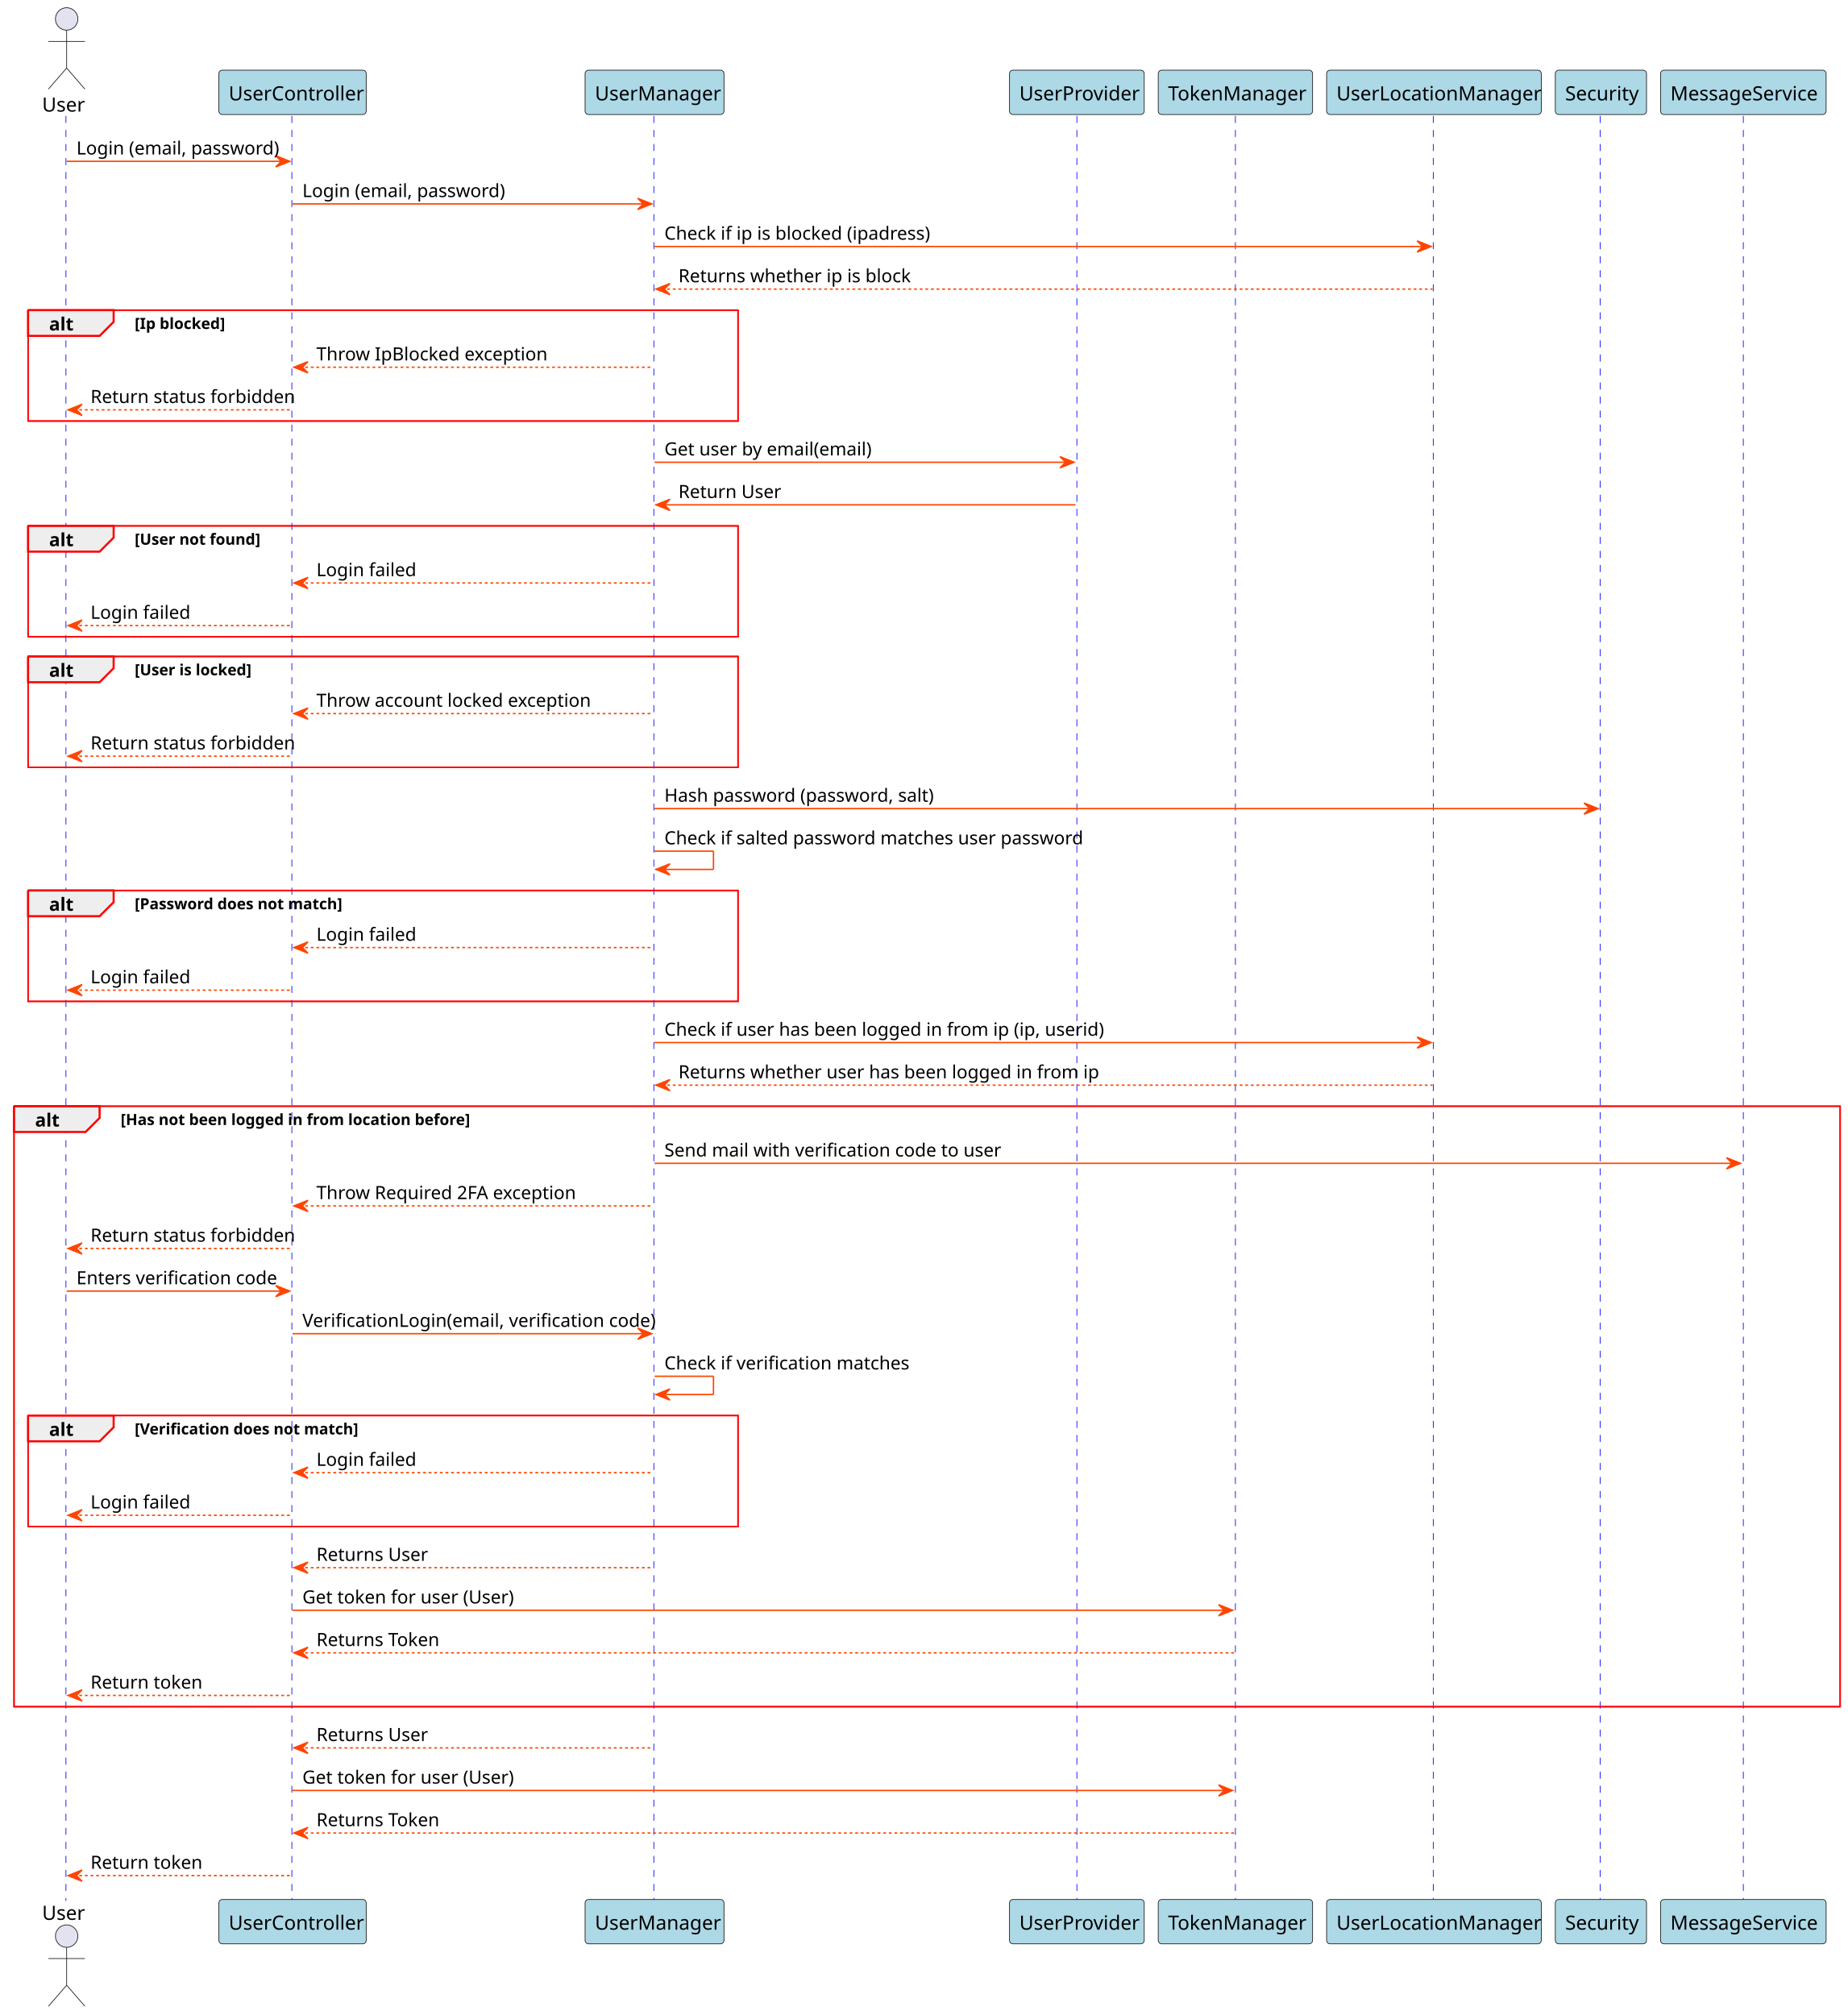
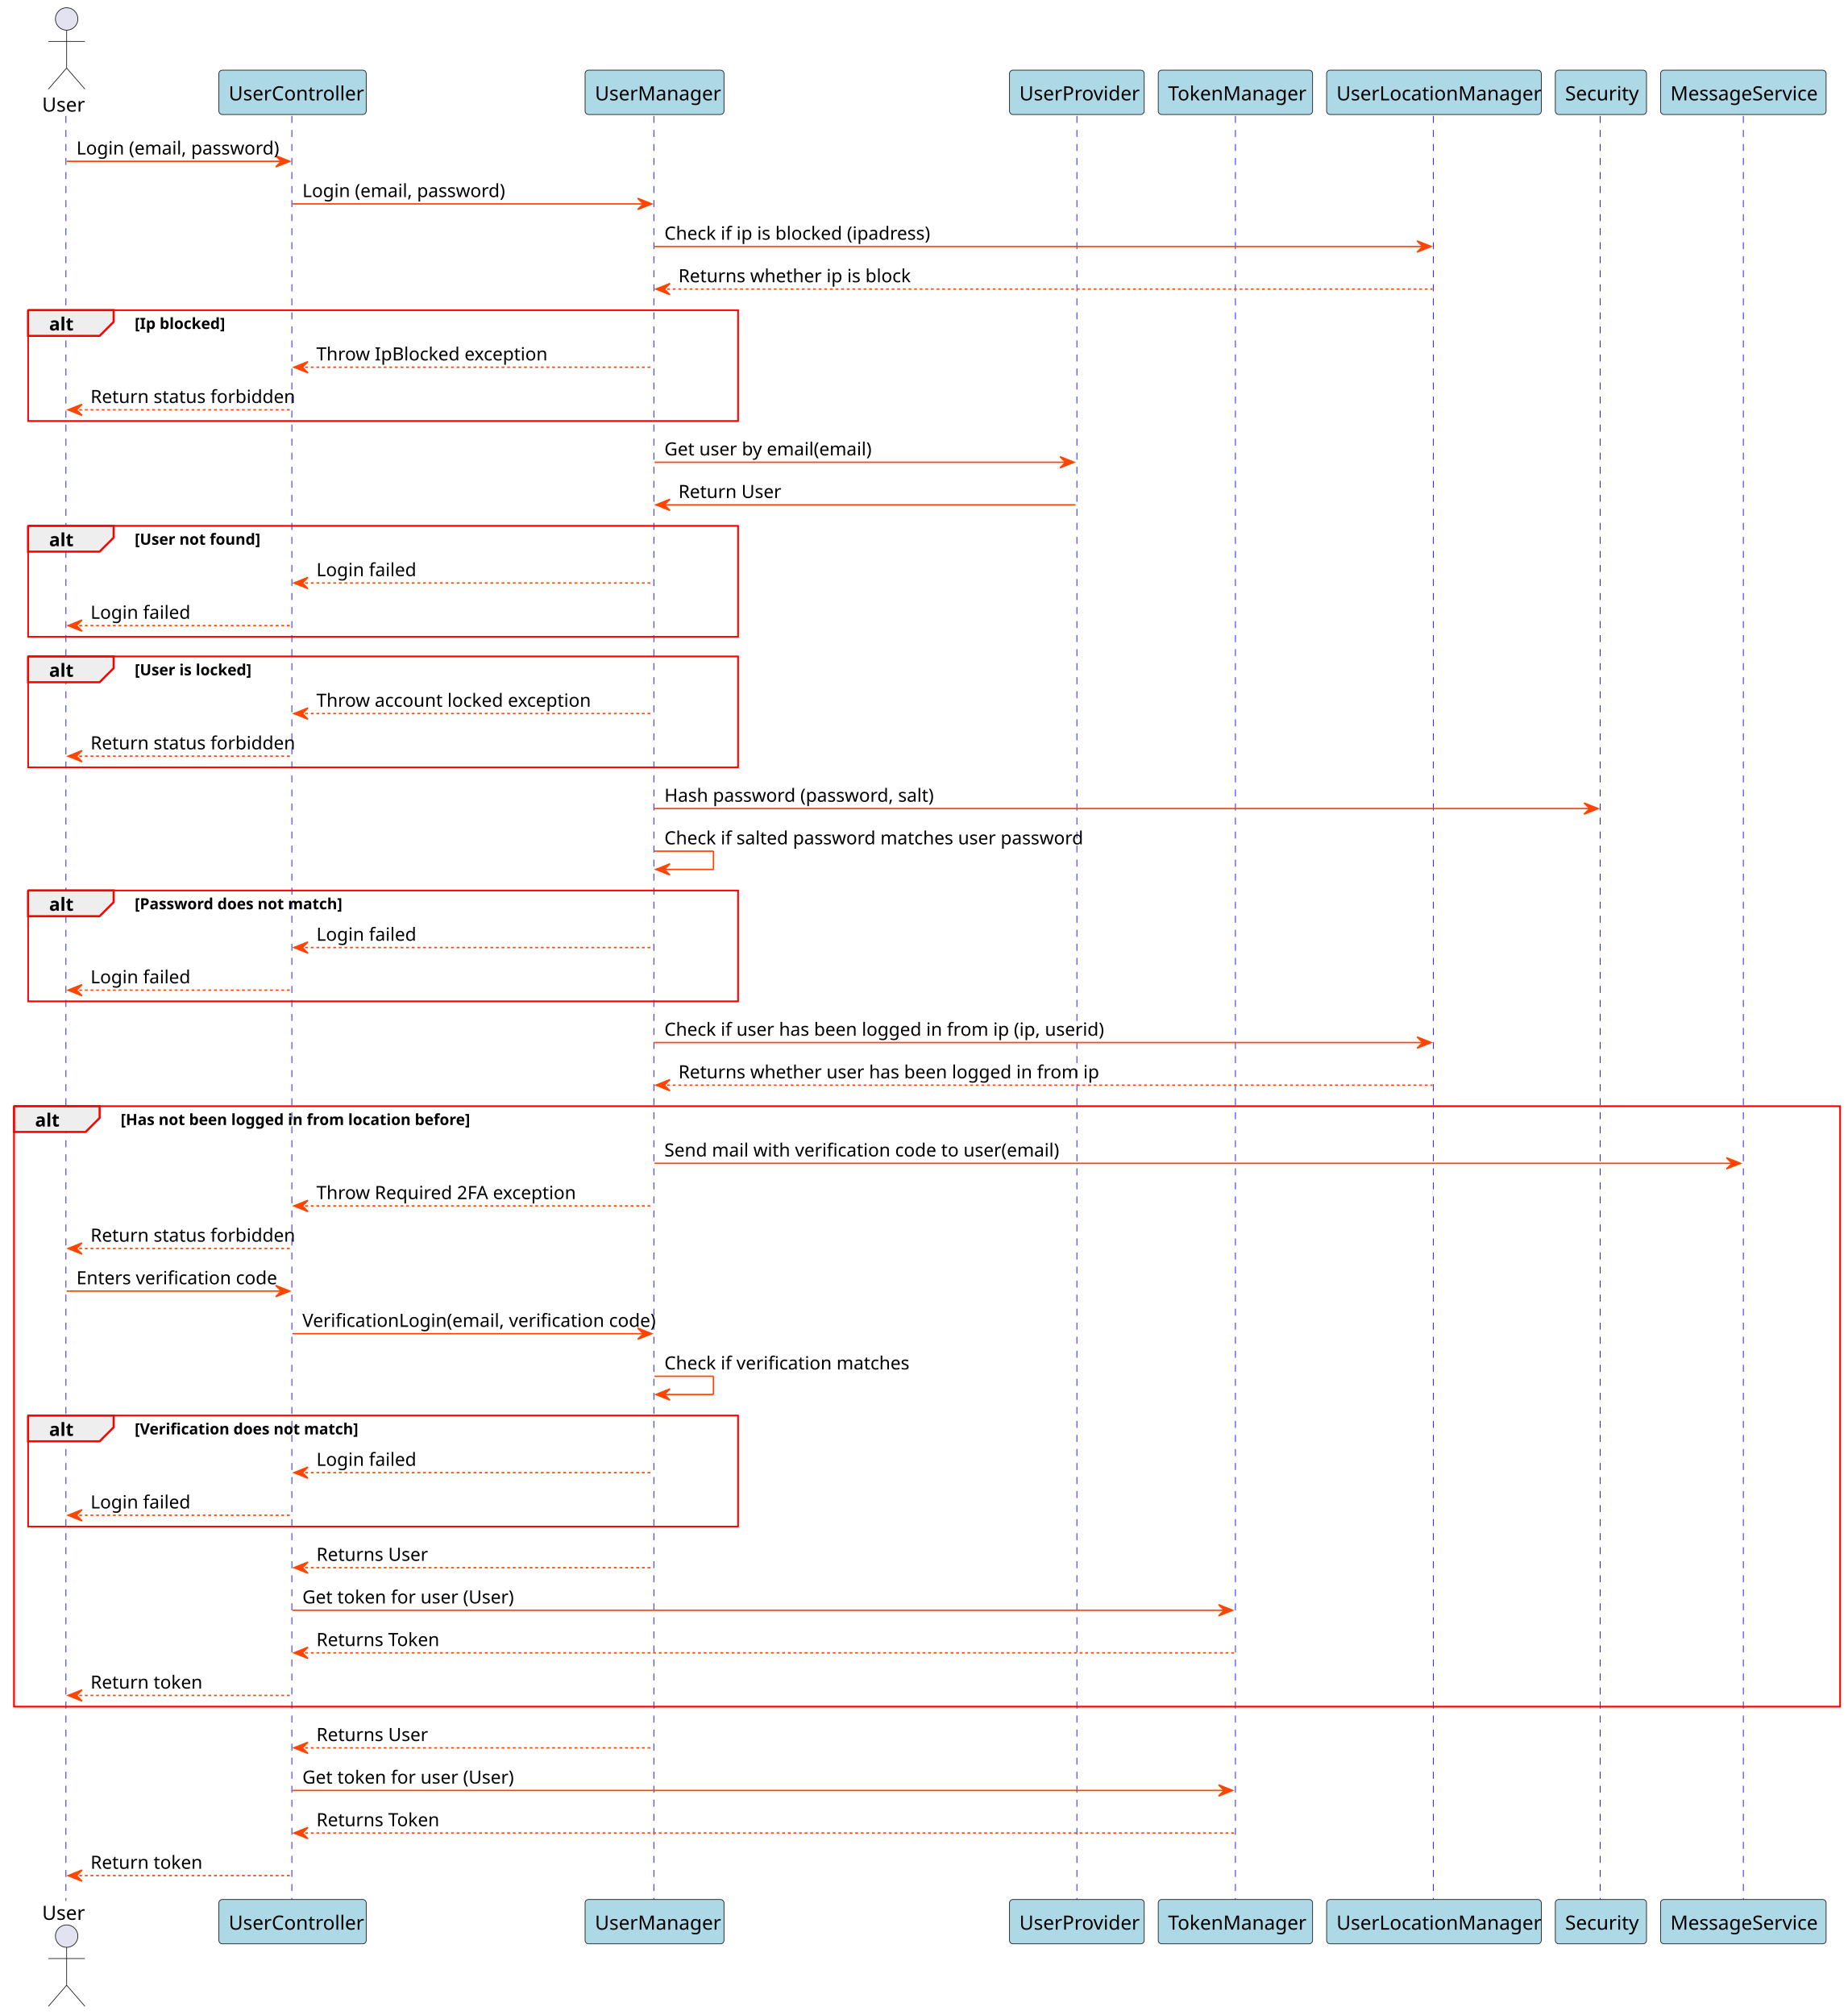
<svg xmlns="http://www.w3.org/2000/svg" contentStyleType="text/css" height="1436px" preserveAspectRatio="none" style="width:1317px;height:1436px;background:#FFFFFF;" version="1.1" viewBox="0 0 1317 1436" width="1317px" zoomAndPan="magnify">
  <defs />
  <g>
    <rect fill="none" height="79.055" style="stroke:#FF0000;stroke-width:1.0;" width="506" x="20" y="221.016" />
    <rect fill="none" height="79.055" style="stroke:#FF0000;stroke-width:1.0;" width="506" x="20" y="374.773" />
    <rect fill="none" height="79.055" style="stroke:#FF0000;stroke-width:1.0;" width="506" x="20" y="467.828" />
    <rect fill="none" height="79.055" style="stroke:#FF0000;stroke-width:1.0;" width="506" x="20" y="634.586" />
    <rect fill="none" height="427.922" style="stroke:#FF0000;stroke-width:1.0;" width="1301.5" x="10" y="788.344" />
    <rect fill="none" height="79.055" style="stroke:#FF0000;stroke-width:1.0;" width="506" x="20" y="1008.805" />
    <line style="stroke:#0000FF;stroke-width:0.5;stroke-dasharray:5.0,5.0;" x1="47" x2="47" y1="82.609" y2="1354.672" />
    <line style="stroke:#0000FF;stroke-width:0.5;stroke-dasharray:5.0,5.0;" x1="208" x2="208" y1="82.609" y2="1354.672" />
    <line style="stroke:#0000FF;stroke-width:0.5;stroke-dasharray:5.0,5.0;" x1="466" x2="466" y1="82.609" y2="1354.672" />
    <line style="stroke:#0000FF;stroke-width:0.5;stroke-dasharray:5.0,5.0;" x1="767.5" x2="767.5" y1="82.609" y2="1354.672" />
    <line style="stroke:#0000FF;stroke-width:0.5;stroke-dasharray:5.0,5.0;" x1="880.5" x2="880.5" y1="82.609" y2="1354.672" />
    <line style="stroke:#0000FF;stroke-width:0.5;stroke-dasharray:5.0,5.0;" x1="1021.5" x2="1021.5" y1="82.609" y2="1354.672" />
    <line style="stroke:#0000FF;stroke-width:0.5;stroke-dasharray:5.0,5.0;" x1="1140.5" x2="1140.5" y1="82.609" y2="1354.672" />
    <line style="stroke:#0000FF;stroke-width:0.5;stroke-dasharray:5.0,5.0;" x1="1242.5" x2="1242.5" y1="82.609" y2="1354.672" />
    <text fill="#000000" font-family="sans-serif" font-size="14" lengthAdjust="spacing" textLength="29" x="30" y="79.533">User</text>
    <ellipse cx="47.5" cy="13.5" fill="#E2E2F0" rx="8" ry="8" style="stroke:#181818;stroke-width:0.5;" />
    <path d="M47.5,21.5 L47.5,48.5 M34.5,29.5 L60.5,29.5 M47.5,48.5 L34.5,63.5 M47.5,48.5 L60.5,63.5 " fill="none" style="stroke:#181818;stroke-width:0.5;" />
    <text fill="#000000" font-family="sans-serif" font-size="14" lengthAdjust="spacing" textLength="29" x="30" y="1368.205">User</text>
    <ellipse cx="47.5" cy="1379.781" fill="#E2E2F0" rx="8" ry="8" style="stroke:#181818;stroke-width:0.5;" />
    <path d="M47.5,1387.781 L47.5,1414.781 M34.5,1395.781 L60.5,1395.781 M47.5,1414.781 L34.5,1429.781 M47.5,1414.781 L60.5,1429.781 " fill="none" style="stroke:#181818;stroke-width:0.5;" />
    <rect fill="#ADD8E6" height="31.609" rx="2.5" ry="2.5" style="stroke:#181818;stroke-width:0.5;" width="105" x="156" y="50" />
    <text fill="#000000" font-family="sans-serif" font-size="14" lengthAdjust="spacing" textLength="91" x="163" y="71.533">UserController</text>
    <rect fill="#ADD8E6" height="31.609" rx="2.5" ry="2.5" style="stroke:#181818;stroke-width:0.5;" width="105" x="156" y="1353.672" />
    <text fill="#000000" font-family="sans-serif" font-size="14" lengthAdjust="spacing" textLength="91" x="163" y="1375.205">UserController</text>
    <rect fill="#ADD8E6" height="31.609" rx="2.5" ry="2.5" style="stroke:#181818;stroke-width:0.5;" width="99" x="417" y="50" />
    <text fill="#000000" font-family="sans-serif" font-size="14" lengthAdjust="spacing" textLength="85" x="424" y="71.533">UserManager</text>
    <rect fill="#ADD8E6" height="31.609" rx="2.5" ry="2.5" style="stroke:#181818;stroke-width:0.5;" width="99" x="417" y="1353.672" />
    <text fill="#000000" font-family="sans-serif" font-size="14" lengthAdjust="spacing" textLength="85" x="424" y="1375.205">UserManager</text>
    <rect fill="#ADD8E6" height="31.609" rx="2.5" ry="2.5" style="stroke:#181818;stroke-width:0.5;" width="96" x="719.5" y="50" />
    <text fill="#000000" font-family="sans-serif" font-size="14" lengthAdjust="spacing" textLength="82" x="726.5" y="71.533">UserProvider</text>
    <rect fill="#ADD8E6" height="31.609" rx="2.5" ry="2.5" style="stroke:#181818;stroke-width:0.5;" width="96" x="719.5" y="1353.672" />
    <text fill="#000000" font-family="sans-serif" font-size="14" lengthAdjust="spacing" textLength="82" x="726.5" y="1375.205">UserProvider</text>
    <rect fill="#ADD8E6" height="31.609" rx="2.5" ry="2.5" style="stroke:#181818;stroke-width:0.5;" width="110" x="825.5" y="50" />
    <text fill="#000000" font-family="sans-serif" font-size="14" lengthAdjust="spacing" textLength="96" x="832.5" y="71.533">TokenManager</text>
    <rect fill="#ADD8E6" height="31.609" rx="2.5" ry="2.5" style="stroke:#181818;stroke-width:0.5;" width="110" x="825.5" y="1353.672" />
    <text fill="#000000" font-family="sans-serif" font-size="14" lengthAdjust="spacing" textLength="96" x="832.5" y="1375.205">TokenManager</text>
    <rect fill="#ADD8E6" height="31.609" rx="2.5" ry="2.5" style="stroke:#181818;stroke-width:0.5;" width="153" x="945.5" y="50" />
    <text fill="#000000" font-family="sans-serif" font-size="14" lengthAdjust="spacing" textLength="139" x="952.5" y="71.533">UserLocationManager</text>
    <rect fill="#ADD8E6" height="31.609" rx="2.5" ry="2.5" style="stroke:#181818;stroke-width:0.5;" width="153" x="945.5" y="1353.672" />
    <text fill="#000000" font-family="sans-serif" font-size="14" lengthAdjust="spacing" textLength="139" x="952.5" y="1375.205">UserLocationManager</text>
    <rect fill="#ADD8E6" height="31.609" rx="2.5" ry="2.5" style="stroke:#181818;stroke-width:0.5;" width="65" x="1108.5" y="50" />
    <text fill="#000000" font-family="sans-serif" font-size="14" lengthAdjust="spacing" textLength="51" x="1115.5" y="71.533">Security</text>
    <rect fill="#ADD8E6" height="31.609" rx="2.5" ry="2.5" style="stroke:#181818;stroke-width:0.5;" width="65" x="1108.5" y="1353.672" />
    <text fill="#000000" font-family="sans-serif" font-size="14" lengthAdjust="spacing" textLength="51" x="1115.5" y="1375.205">Security</text>
    <rect fill="#ADD8E6" height="31.609" rx="2.5" ry="2.5" style="stroke:#181818;stroke-width:0.5;" width="118" x="1183.5" y="50" />
    <text fill="#000000" font-family="sans-serif" font-size="14" lengthAdjust="spacing" textLength="104" x="1190.5" y="71.533">MessageService</text>
    <rect fill="#ADD8E6" height="31.609" rx="2.5" ry="2.5" style="stroke:#181818;stroke-width:0.5;" width="118" x="1183.5" y="1353.672" />
    <text fill="#000000" font-family="sans-serif" font-size="14" lengthAdjust="spacing" textLength="104" x="1190.5" y="1375.205">MessageService</text>
    <polygon fill="#FF4500" points="196.5,110.961,206.5,114.961,196.5,118.961,200.5,114.961" style="stroke:#FF4500;stroke-width:1.0;" />
    <line style="stroke:#FF4500;stroke-width:1.0;" x1="47.5" x2="202.5" y1="114.961" y2="114.961" />
    <text fill="#000000" font-family="sans-serif" font-size="13" lengthAdjust="spacing" textLength="137" x="54.5" y="110.105">Login (email, password)</text>
    <polygon fill="#FF4500" points="454.5,141.312,464.5,145.312,454.5,149.312,458.5,145.312" style="stroke:#FF4500;stroke-width:1.0;" />
    <line style="stroke:#FF4500;stroke-width:1.0;" x1="208.5" x2="460.5" y1="145.312" y2="145.312" />
    <text fill="#000000" font-family="sans-serif" font-size="13" lengthAdjust="spacing" textLength="137" x="215.5" y="140.456">Login (email, password)</text>
    <polygon fill="#FF4500" points="1010,171.664,1020,175.664,1010,179.664,1014,175.664" style="stroke:#FF4500;stroke-width:1.0;" />
    <line style="stroke:#FF4500;stroke-width:1.0;" x1="466.5" x2="1016" y1="175.664" y2="175.664" />
    <text fill="#000000" font-family="sans-serif" font-size="13" lengthAdjust="spacing" textLength="185" x="473.5" y="170.808">Check if ip is blocked (ipadress)</text>
    <polygon fill="#FF4500" points="477.5,202.016,467.5,206.016,477.5,210.016,473.5,206.016" style="stroke:#FF4500;stroke-width:1.0;" />
    <line style="stroke:#FF4500;stroke-width:1.0;stroke-dasharray:2.0,2.0;" x1="471.5" x2="1021" y1="206.016" y2="206.016" />
    <text fill="#000000" font-family="sans-serif" font-size="13" lengthAdjust="spacing" textLength="157" x="483.5" y="201.159">Returns whether ip is block</text>
    <path d="M20,221.016 L81,221.016 L81,229.367 L71,239.367 L20,239.367 L20,221.016 " fill="#EEEEEE" style="stroke:#FF0000;stroke-width:1.5;" />
    <rect fill="none" height="79.055" style="stroke:#FF0000;stroke-width:1.0;" width="506" x="20" y="221.016" />
    <text fill="#000000" font-family="sans-serif" font-size="13" font-weight="bold" lengthAdjust="spacing" textLength="16" x="35" y="235.511">alt</text>
    <text fill="#000000" font-family="sans-serif" font-size="11" font-weight="bold" lengthAdjust="spacing" textLength="65" x="96" y="234.435">[Ip blocked]</text>
    <polygon fill="#FF4500" points="219.5,257.719,209.5,261.719,219.5,265.719,215.5,261.719" style="stroke:#FF4500;stroke-width:1.0;" />
    <line style="stroke:#FF4500;stroke-width:1.0;stroke-dasharray:2.0,2.0;" x1="213.5" x2="465.5" y1="261.719" y2="261.719" />
    <text fill="#000000" font-family="sans-serif" font-size="13" lengthAdjust="spacing" textLength="155" x="225.5" y="256.862">Throw IpBlocked exception</text>
    <polygon fill="#FF4500" points="58.5,288.07,48.5,292.07,58.5,296.07,54.5,292.07" style="stroke:#FF4500;stroke-width:1.0;" />
    <line style="stroke:#FF4500;stroke-width:1.0;stroke-dasharray:2.0,2.0;" x1="52.5" x2="207.5" y1="292.07" y2="292.07" />
    <text fill="#000000" font-family="sans-serif" font-size="13" lengthAdjust="spacing" textLength="134" x="64.5" y="287.214">Return status forbidden</text>
    <polygon fill="#FF4500" points="755.5,325.422,765.5,329.422,755.5,333.422,759.5,329.422" style="stroke:#FF4500;stroke-width:1.0;" />
    <line style="stroke:#FF4500;stroke-width:1.0;" x1="466.5" x2="761.5" y1="329.422" y2="329.422" />
    <text fill="#000000" font-family="sans-serif" font-size="13" lengthAdjust="spacing" textLength="142" x="473.5" y="324.565">Get user by email(email)</text>
    <polygon fill="#FF4500" points="477.5,355.773,467.5,359.773,477.5,363.773,473.5,359.773" style="stroke:#FF4500;stroke-width:1.0;" />
    <line style="stroke:#FF4500;stroke-width:1.0;" x1="471.5" x2="766.5" y1="359.773" y2="359.773" />
    <text fill="#000000" font-family="sans-serif" font-size="13" lengthAdjust="spacing" textLength="69" x="483.5" y="354.917">Return User</text>
    <path d="M20,374.773 L81,374.773 L81,383.125 L71,393.125 L20,393.125 L20,374.773 " fill="#EEEEEE" style="stroke:#FF0000;stroke-width:1.5;" />
    <rect fill="none" height="79.055" style="stroke:#FF0000;stroke-width:1.0;" width="506" x="20" y="374.773" />
    <text fill="#000000" font-family="sans-serif" font-size="13" font-weight="bold" lengthAdjust="spacing" textLength="16" x="35" y="389.269">alt</text>
    <text fill="#000000" font-family="sans-serif" font-size="11" font-weight="bold" lengthAdjust="spacing" textLength="90" x="96" y="388.192">[User not found]</text>
    <polygon fill="#FF4500" points="219.5,411.477,209.5,415.477,219.5,419.477,215.5,415.477" style="stroke:#FF4500;stroke-width:1.0;" />
    <line style="stroke:#FF4500;stroke-width:1.0;stroke-dasharray:2.0,2.0;" x1="213.5" x2="465.5" y1="415.477" y2="415.477" />
    <text fill="#000000" font-family="sans-serif" font-size="13" lengthAdjust="spacing" textLength="65" x="225.5" y="410.62">Login failed</text>
    <polygon fill="#FF4500" points="58.5,441.828,48.5,445.828,58.5,449.828,54.5,445.828" style="stroke:#FF4500;stroke-width:1.0;" />
    <line style="stroke:#FF4500;stroke-width:1.0;stroke-dasharray:2.0,2.0;" x1="52.5" x2="207.5" y1="445.828" y2="445.828" />
    <text fill="#000000" font-family="sans-serif" font-size="13" lengthAdjust="spacing" textLength="65" x="64.5" y="440.972">Login failed</text>
    <path d="M20,467.828 L81,467.828 L81,476.18 L71,486.18 L20,486.18 L20,467.828 " fill="#EEEEEE" style="stroke:#FF0000;stroke-width:1.5;" />
    <rect fill="none" height="79.055" style="stroke:#FF0000;stroke-width:1.0;" width="506" x="20" y="467.828" />
    <text fill="#000000" font-family="sans-serif" font-size="13" font-weight="bold" lengthAdjust="spacing" textLength="16" x="35" y="482.323">alt</text>
    <text fill="#000000" font-family="sans-serif" font-size="11" font-weight="bold" lengthAdjust="spacing" textLength="87" x="96" y="481.247">[User is locked]</text>
    <polygon fill="#FF4500" points="219.5,504.531,209.5,508.531,219.5,512.531,215.5,508.531" style="stroke:#FF4500;stroke-width:1.0;" />
    <line style="stroke:#FF4500;stroke-width:1.0;stroke-dasharray:2.0,2.0;" x1="213.5" x2="465.5" y1="508.531" y2="508.531" />
    <text fill="#000000" font-family="sans-serif" font-size="13" lengthAdjust="spacing" textLength="186" x="225.5" y="503.675">Throw account locked exception</text>
    <polygon fill="#FF4500" points="58.5,534.883,48.5,538.883,58.5,542.883,54.5,538.883" style="stroke:#FF4500;stroke-width:1.0;" />
    <line style="stroke:#FF4500;stroke-width:1.0;stroke-dasharray:2.0,2.0;" x1="52.5" x2="207.5" y1="538.883" y2="538.883" />
    <text fill="#000000" font-family="sans-serif" font-size="13" lengthAdjust="spacing" textLength="134" x="64.5" y="534.026">Return status forbidden</text>
    <polygon fill="#FF4500" points="1129,572.234,1139,576.234,1129,580.234,1133,576.234" style="stroke:#FF4500;stroke-width:1.0;" />
    <line style="stroke:#FF4500;stroke-width:1.0;" x1="466.5" x2="1135" y1="576.234" y2="576.234" />
    <text fill="#000000" font-family="sans-serif" font-size="13" lengthAdjust="spacing" textLength="185" x="473.5" y="571.378">Hash password (password, salt)</text>
    <line style="stroke:#FF4500;stroke-width:1.0;" x1="466.5" x2="508.5" y1="606.586" y2="606.586" />
    <line style="stroke:#FF4500;stroke-width:1.0;" x1="508.5" x2="508.5" y1="606.586" y2="619.586" />
    <line style="stroke:#FF4500;stroke-width:1.0;" x1="467.5" x2="508.5" y1="619.586" y2="619.586" />
    <polygon fill="#FF4500" points="477.5,615.586,467.5,619.586,477.5,623.586,473.5,619.586" style="stroke:#FF4500;stroke-width:1.0;" />
    <text fill="#000000" font-family="sans-serif" font-size="13" lengthAdjust="spacing" textLength="287" x="473.5" y="601.73">Check if salted password matches user password</text>
    <path d="M20,634.586 L81,634.586 L81,642.938 L71,652.938 L20,652.938 L20,634.586 " fill="#EEEEEE" style="stroke:#FF0000;stroke-width:1.5;" />
    <rect fill="none" height="79.055" style="stroke:#FF0000;stroke-width:1.0;" width="506" x="20" y="634.586" />
    <text fill="#000000" font-family="sans-serif" font-size="13" font-weight="bold" lengthAdjust="spacing" textLength="16" x="35" y="649.081">alt</text>
    <text fill="#000000" font-family="sans-serif" font-size="11" font-weight="bold" lengthAdjust="spacing" textLength="153" x="96" y="648.005">[Password does not match]</text>
    <polygon fill="#FF4500" points="219.5,671.289,209.5,675.289,219.5,679.289,215.5,675.289" style="stroke:#FF4500;stroke-width:1.0;" />
    <line style="stroke:#FF4500;stroke-width:1.0;stroke-dasharray:2.0,2.0;" x1="213.5" x2="465.5" y1="675.289" y2="675.289" />
    <text fill="#000000" font-family="sans-serif" font-size="13" lengthAdjust="spacing" textLength="65" x="225.5" y="670.433">Login failed</text>
    <polygon fill="#FF4500" points="58.5,701.641,48.5,705.641,58.5,709.641,54.5,705.641" style="stroke:#FF4500;stroke-width:1.0;" />
    <line style="stroke:#FF4500;stroke-width:1.0;stroke-dasharray:2.0,2.0;" x1="52.5" x2="207.5" y1="705.641" y2="705.641" />
    <text fill="#000000" font-family="sans-serif" font-size="13" lengthAdjust="spacing" textLength="65" x="64.5" y="700.784">Login failed</text>
    <polygon fill="#FF4500" points="1010,738.992,1020,742.992,1010,746.992,1014,742.992" style="stroke:#FF4500;stroke-width:1.0;" />
    <line style="stroke:#FF4500;stroke-width:1.0;" x1="466.5" x2="1016" y1="742.992" y2="742.992" />
    <text fill="#000000" font-family="sans-serif" font-size="13" lengthAdjust="spacing" textLength="297" x="473.5" y="738.136">Check if user has been logged in from ip (ip, userid)</text>
    <polygon fill="#FF4500" points="477.5,769.344,467.5,773.344,477.5,777.344,473.5,773.344" style="stroke:#FF4500;stroke-width:1.0;" />
    <line style="stroke:#FF4500;stroke-width:1.0;stroke-dasharray:2.0,2.0;" x1="471.5" x2="1021" y1="773.344" y2="773.344" />
    <text fill="#000000" font-family="sans-serif" font-size="13" lengthAdjust="spacing" textLength="279" x="483.5" y="768.487">Returns whether user has been logged in from ip</text>
    <path d="M10,788.344 L71,788.344 L71,796.695 L61,806.695 L10,806.695 L10,788.344 " fill="#EEEEEE" style="stroke:#FF0000;stroke-width:1.5;" />
    <rect fill="none" height="427.922" style="stroke:#FF0000;stroke-width:1.0;" width="1301.5" x="10" y="788.344" />
    <text fill="#000000" font-family="sans-serif" font-size="13" font-weight="bold" lengthAdjust="spacing" textLength="16" x="25" y="802.839">alt</text>
    <text fill="#000000" font-family="sans-serif" font-size="11" font-weight="bold" lengthAdjust="spacing" textLength="250" x="86" y="801.763">[Has not been logged in from location before]</text>
    <polygon fill="#FF4500" points="1230.5,825.047,1240.5,829.047,1230.5,833.047,1234.5,829.047" style="stroke:#FF4500;stroke-width:1.0;" />
    <line style="stroke:#FF4500;stroke-width:1.0;" x1="466.5" x2="1236.5" y1="829.047" y2="829.047" />
-     <text fill="#000000" font-family="sans-serif" font-size="13" lengthAdjust="spacing" textLength="225" x="473.5" y="824.19">Send mail with verification code to user</text>
+     <text fill="#000000" font-family="sans-serif" font-size="13" lengthAdjust="spacing" textLength="264" x="473.5" y="824.19">Send mail with verification code to user(email)</text>
    <polygon fill="#FF4500" points="219.5,855.398,209.5,859.398,219.5,863.398,215.5,859.398" style="stroke:#FF4500;stroke-width:1.0;" />
    <line style="stroke:#FF4500;stroke-width:1.0;stroke-dasharray:2.0,2.0;" x1="213.5" x2="465.5" y1="859.398" y2="859.398" />
    <text fill="#000000" font-family="sans-serif" font-size="13" lengthAdjust="spacing" textLength="177" x="225.5" y="854.542">Throw Required 2FA exception</text>
    <polygon fill="#FF4500" points="58.5,885.75,48.5,889.75,58.5,893.75,54.5,889.75" style="stroke:#FF4500;stroke-width:1.0;" />
    <line style="stroke:#FF4500;stroke-width:1.0;stroke-dasharray:2.0,2.0;" x1="52.5" x2="207.5" y1="889.75" y2="889.75" />
    <text fill="#000000" font-family="sans-serif" font-size="13" lengthAdjust="spacing" textLength="134" x="64.5" y="884.894">Return status forbidden</text>
    <polygon fill="#FF4500" points="196.5,916.102,206.5,920.102,196.5,924.102,200.5,920.102" style="stroke:#FF4500;stroke-width:1.0;" />
    <line style="stroke:#FF4500;stroke-width:1.0;" x1="47.5" x2="202.5" y1="920.102" y2="920.102" />
    <text fill="#000000" font-family="sans-serif" font-size="13" lengthAdjust="spacing" textLength="134" x="54.5" y="915.245">Enters verification code</text>
    <polygon fill="#FF4500" points="454.5,946.453,464.5,950.453,454.5,954.453,458.5,950.453" style="stroke:#FF4500;stroke-width:1.0;" />
    <line style="stroke:#FF4500;stroke-width:1.0;" x1="208.5" x2="460.5" y1="950.453" y2="950.453" />
    <text fill="#000000" font-family="sans-serif" font-size="13" lengthAdjust="spacing" textLength="234" x="215.5" y="945.597">VerificationLogin(email, verification code)</text>
    <line style="stroke:#FF4500;stroke-width:1.0;" x1="466.5" x2="508.5" y1="980.805" y2="980.805" />
    <line style="stroke:#FF4500;stroke-width:1.0;" x1="508.5" x2="508.5" y1="980.805" y2="993.805" />
    <line style="stroke:#FF4500;stroke-width:1.0;" x1="467.5" x2="508.5" y1="993.805" y2="993.805" />
    <polygon fill="#FF4500" points="477.5,989.805,467.5,993.805,477.5,997.805,473.5,993.805" style="stroke:#FF4500;stroke-width:1.0;" />
    <text fill="#000000" font-family="sans-serif" font-size="13" lengthAdjust="spacing" textLength="165" x="473.5" y="975.948">Check if verification matches</text>
    <path d="M20,1008.805 L81,1008.805 L81,1017.156 L71,1027.156 L20,1027.156 L20,1008.805 " fill="#EEEEEE" style="stroke:#FF0000;stroke-width:1.5;" />
    <rect fill="none" height="79.055" style="stroke:#FF0000;stroke-width:1.0;" width="506" x="20" y="1008.805" />
    <text fill="#000000" font-family="sans-serif" font-size="13" font-weight="bold" lengthAdjust="spacing" textLength="16" x="35" y="1023.3">alt</text>
    <text fill="#000000" font-family="sans-serif" font-size="11" font-weight="bold" lengthAdjust="spacing" textLength="160" x="96" y="1022.224">[Verification does not match]</text>
    <polygon fill="#FF4500" points="219.5,1045.508,209.5,1049.508,219.5,1053.508,215.5,1049.508" style="stroke:#FF4500;stroke-width:1.0;" />
    <line style="stroke:#FF4500;stroke-width:1.0;stroke-dasharray:2.0,2.0;" x1="213.5" x2="465.5" y1="1049.508" y2="1049.508" />
    <text fill="#000000" font-family="sans-serif" font-size="13" lengthAdjust="spacing" textLength="65" x="225.5" y="1044.651">Login failed</text>
    <polygon fill="#FF4500" points="58.5,1075.859,48.5,1079.859,58.5,1083.859,54.5,1079.859" style="stroke:#FF4500;stroke-width:1.0;" />
    <line style="stroke:#FF4500;stroke-width:1.0;stroke-dasharray:2.0,2.0;" x1="52.5" x2="207.5" y1="1079.859" y2="1079.859" />
    <text fill="#000000" font-family="sans-serif" font-size="13" lengthAdjust="spacing" textLength="65" x="64.5" y="1075.003">Login failed</text>
    <polygon fill="#FF4500" points="219.5,1113.211,209.5,1117.211,219.5,1121.211,215.5,1117.211" style="stroke:#FF4500;stroke-width:1.0;" />
    <line style="stroke:#FF4500;stroke-width:1.0;stroke-dasharray:2.0,2.0;" x1="213.5" x2="465.5" y1="1117.211" y2="1117.211" />
    <text fill="#000000" font-family="sans-serif" font-size="13" lengthAdjust="spacing" textLength="76" x="225.5" y="1112.354">Returns User</text>
    <polygon fill="#FF4500" points="868.5,1143.562,878.5,1147.562,868.5,1151.562,872.5,1147.562" style="stroke:#FF4500;stroke-width:1.0;" />
    <line style="stroke:#FF4500;stroke-width:1.0;" x1="208.5" x2="874.5" y1="1147.562" y2="1147.562" />
    <text fill="#000000" font-family="sans-serif" font-size="13" lengthAdjust="spacing" textLength="143" x="215.5" y="1142.706">Get token for user (User)</text>
    <polygon fill="#FF4500" points="219.5,1173.914,209.5,1177.914,219.5,1181.914,215.5,1177.914" style="stroke:#FF4500;stroke-width:1.0;" />
    <line style="stroke:#FF4500;stroke-width:1.0;stroke-dasharray:2.0,2.0;" x1="213.5" x2="879.5" y1="1177.914" y2="1177.914" />
    <text fill="#000000" font-family="sans-serif" font-size="13" lengthAdjust="spacing" textLength="84" x="225.5" y="1173.058">Returns Token</text>
    <polygon fill="#FF4500" points="58.5,1204.266,48.5,1208.266,58.5,1212.266,54.5,1208.266" style="stroke:#FF4500;stroke-width:1.0;" />
    <line style="stroke:#FF4500;stroke-width:1.0;stroke-dasharray:2.0,2.0;" x1="52.5" x2="207.5" y1="1208.266" y2="1208.266" />
    <text fill="#000000" font-family="sans-serif" font-size="13" lengthAdjust="spacing" textLength="74" x="64.5" y="1203.409">Return token</text>
    <polygon fill="#FF4500" points="219.5,1241.617,209.5,1245.617,219.5,1249.617,215.5,1245.617" style="stroke:#FF4500;stroke-width:1.0;" />
    <line style="stroke:#FF4500;stroke-width:1.0;stroke-dasharray:2.0,2.0;" x1="213.5" x2="465.5" y1="1245.617" y2="1245.617" />
    <text fill="#000000" font-family="sans-serif" font-size="13" lengthAdjust="spacing" textLength="76" x="225.5" y="1240.761">Returns User</text>
    <polygon fill="#FF4500" points="868.5,1271.969,878.5,1275.969,868.5,1279.969,872.5,1275.969" style="stroke:#FF4500;stroke-width:1.0;" />
    <line style="stroke:#FF4500;stroke-width:1.0;" x1="208.5" x2="874.5" y1="1275.969" y2="1275.969" />
    <text fill="#000000" font-family="sans-serif" font-size="13" lengthAdjust="spacing" textLength="143" x="215.5" y="1271.112">Get token for user (User)</text>
    <polygon fill="#FF4500" points="219.5,1302.32,209.5,1306.32,219.5,1310.32,215.5,1306.32" style="stroke:#FF4500;stroke-width:1.0;" />
    <line style="stroke:#FF4500;stroke-width:1.0;stroke-dasharray:2.0,2.0;" x1="213.5" x2="879.5" y1="1306.32" y2="1306.32" />
    <text fill="#000000" font-family="sans-serif" font-size="13" lengthAdjust="spacing" textLength="84" x="225.5" y="1301.464">Returns Token</text>
    <polygon fill="#FF4500" points="58.5,1332.672,48.5,1336.672,58.5,1340.672,54.5,1336.672" style="stroke:#FF4500;stroke-width:1.0;" />
    <line style="stroke:#FF4500;stroke-width:1.0;stroke-dasharray:2.0,2.0;" x1="52.5" x2="207.5" y1="1336.672" y2="1336.672" />
    <text fill="#000000" font-family="sans-serif" font-size="13" lengthAdjust="spacing" textLength="74" x="64.5" y="1331.815">Return token</text>
  </g>
</svg>
